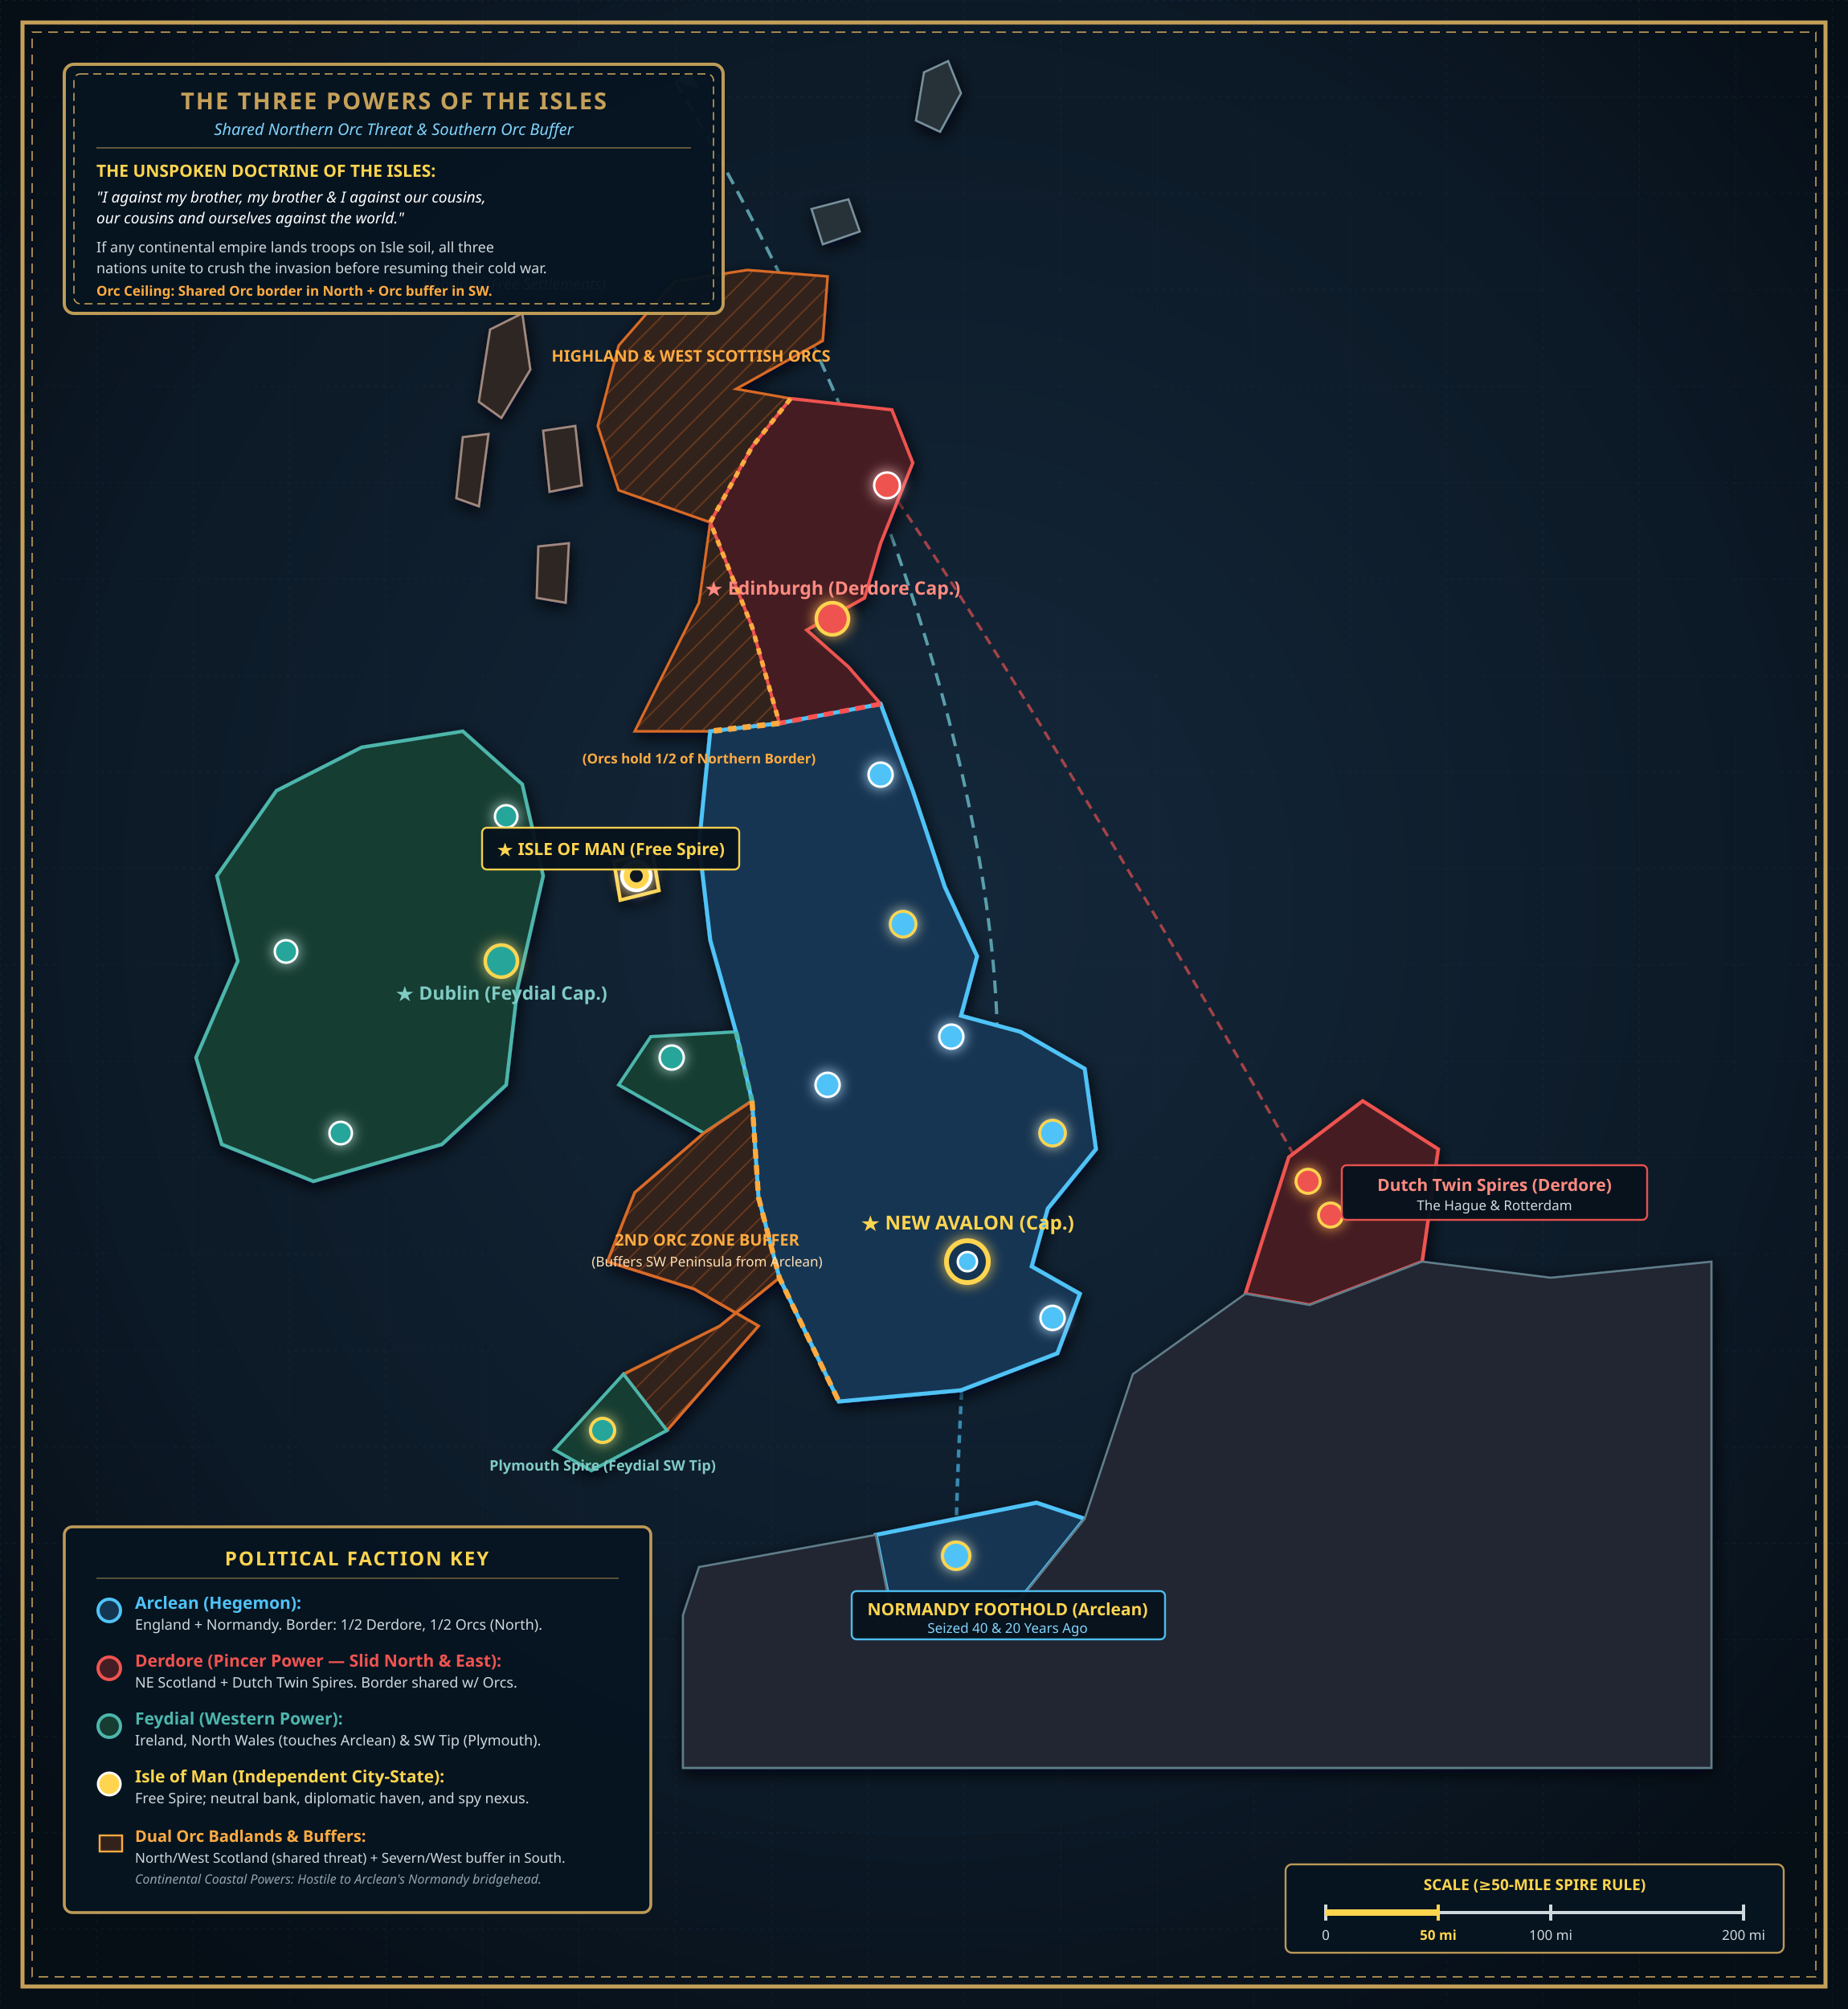
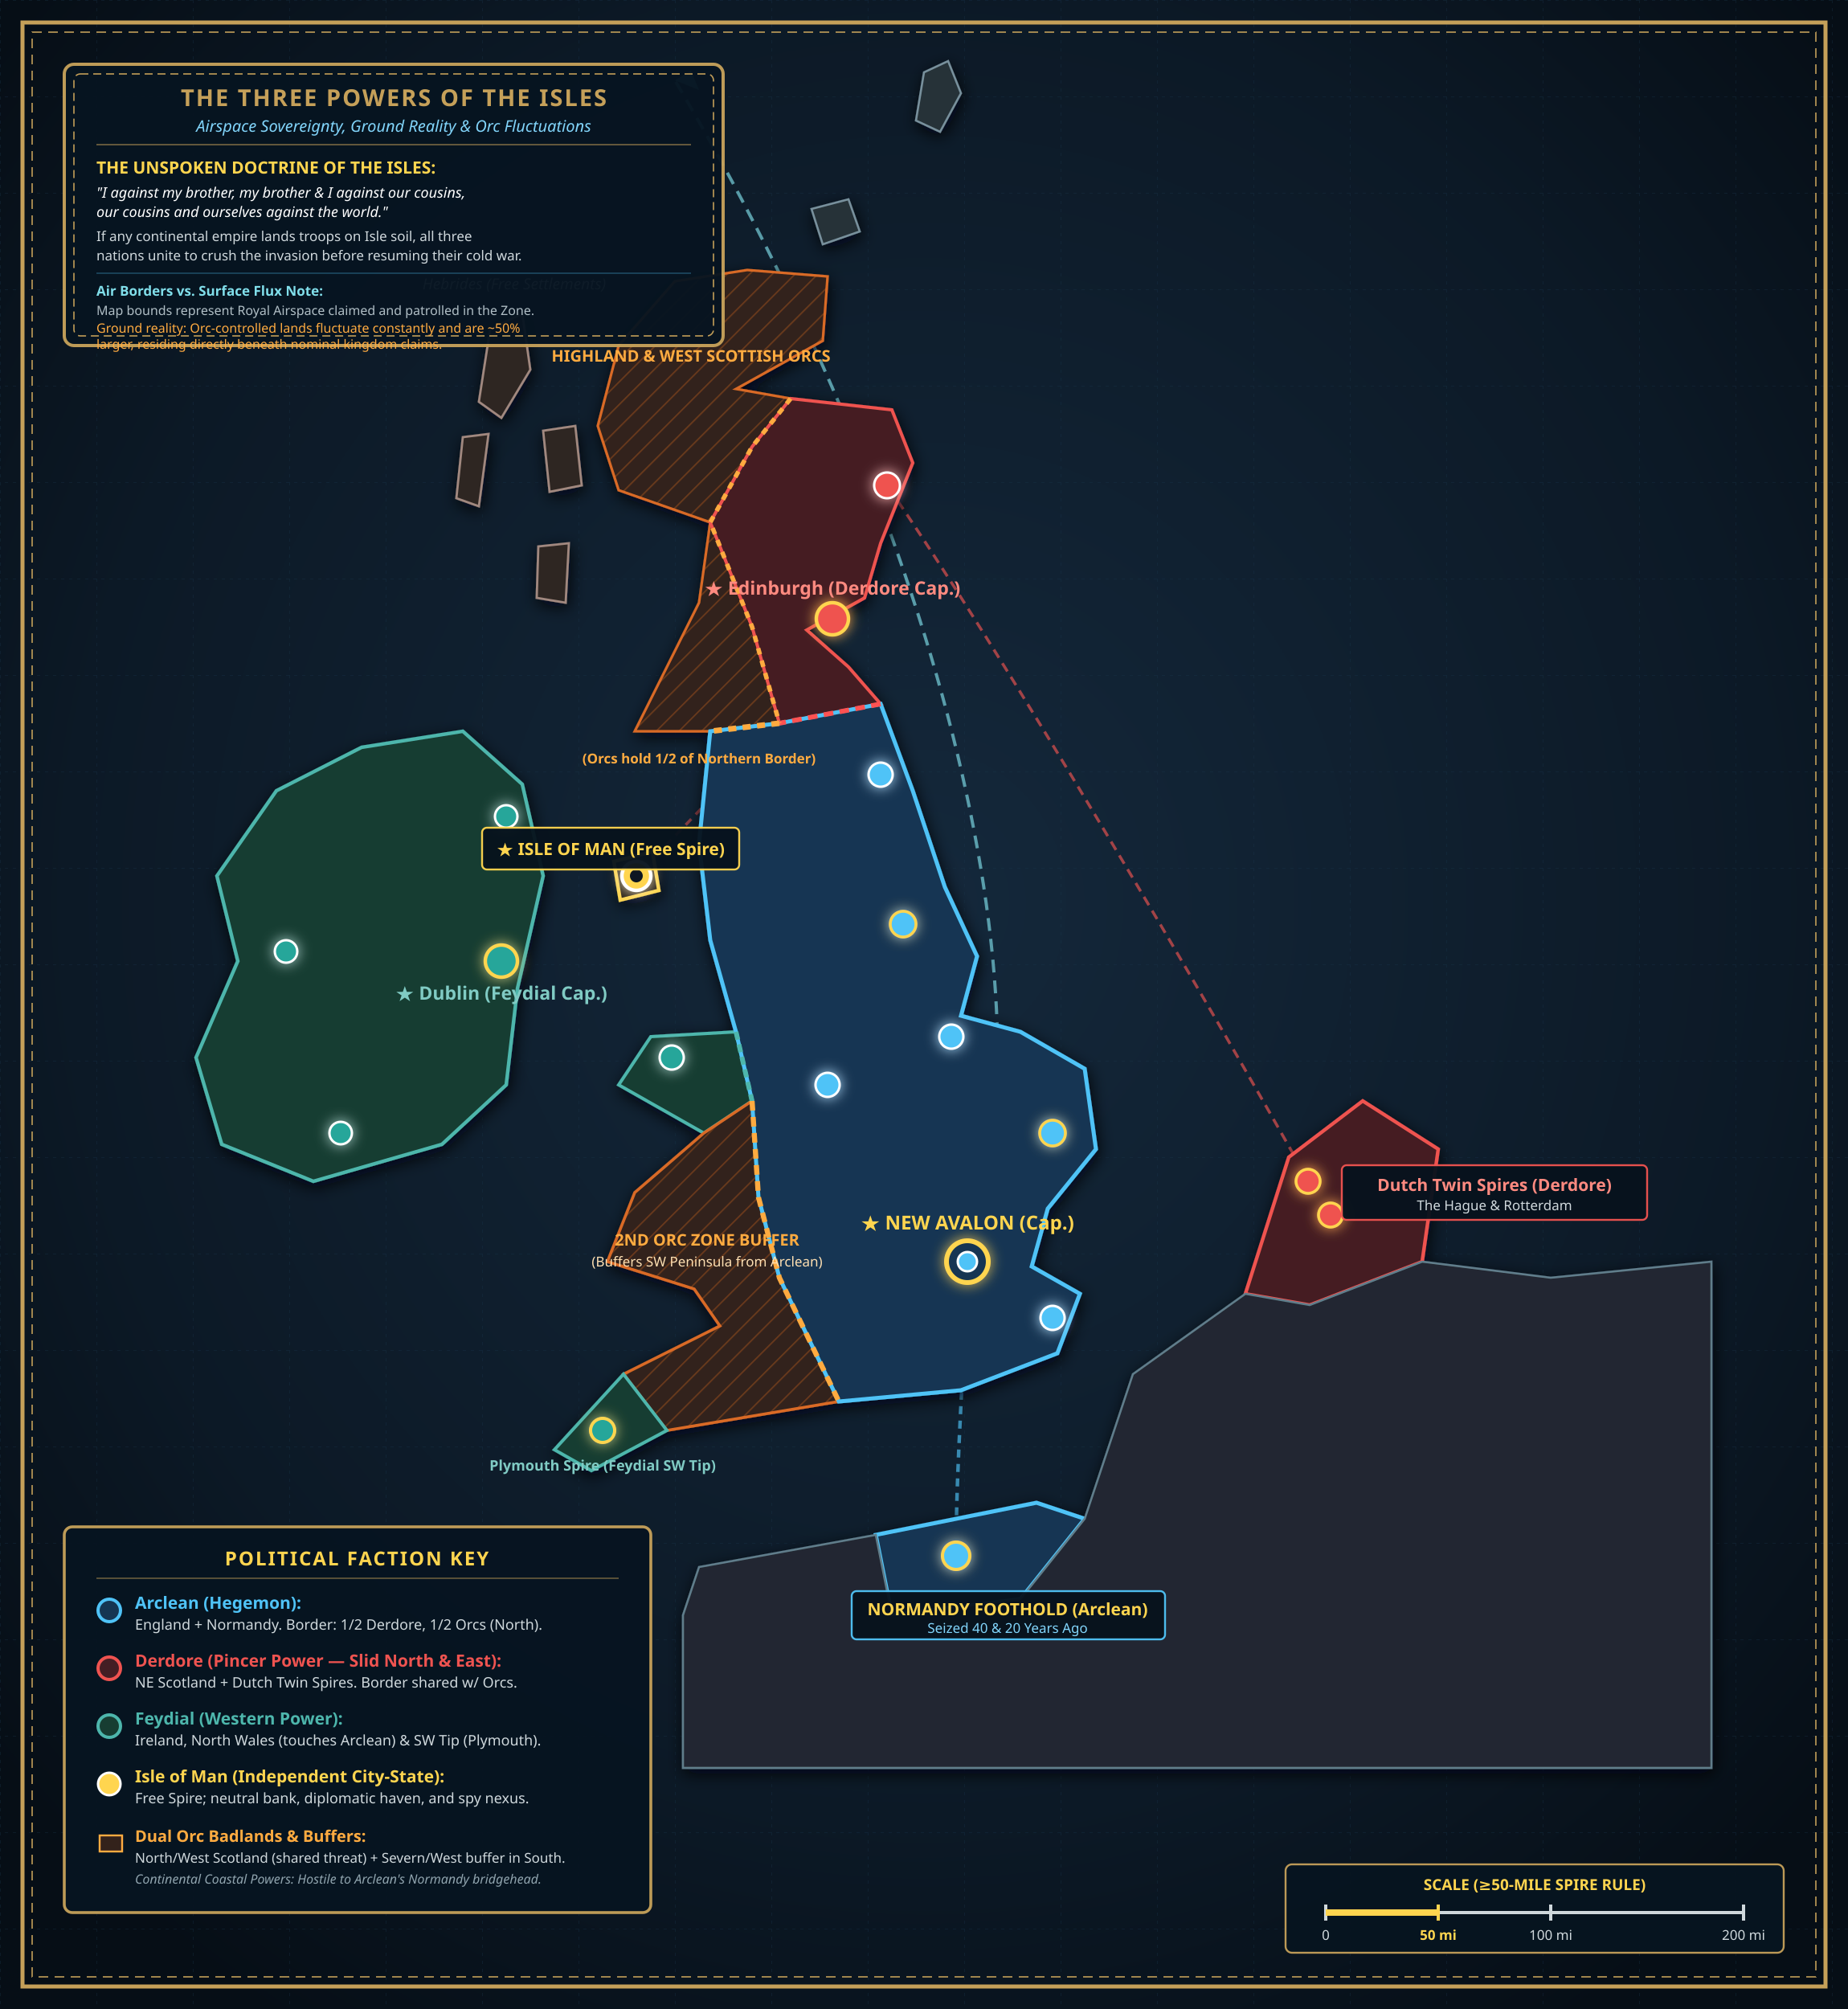
<svg xmlns="http://www.w3.org/2000/svg" viewBox="0 0 1150 1250" width="100%" height="100%" style="background:#0c1722; font-family:'Segoe UI', Georgia, serif;">
  <defs>
    <radialGradient id="seaGrad" cx="50%" cy="45%" r="65%">
      <stop offset="0%" stop-color="#14283b" />
      <stop offset="70%" stop-color="#0c1926" />
      <stop offset="100%" stop-color="#060e16" />
    </radialGradient>
    <pattern id="gridPattern" width="60" height="60" patternUnits="userSpaceOnUse">
      <path d="M 60 0 L 0 0 0 60" fill="none" stroke="#1b364e" stroke-width="0.6" stroke-dasharray="2,3" opacity="0.5" />
    </pattern>
    <pattern id="orcHatch" width="10" height="10" patternUnits="userSpaceOnUse" patternTransform="rotate(45)">
      <line x1="0" y1="0" x2="0" y2="10" stroke="#d96b27" stroke-width="1.8" opacity="0.32" />
    </pattern>
    <filter id="spireGlow" x="-40%" y="-40%" width="180%" height="180%">
      <feGaussianBlur stdDeviation="4" result="blur" />
      <feMerge>
        <feMergeNode in="blur" />
        <feMergeNode in="SourceGraphic" />
      </feMerge>
    </filter>
    <filter id="landShadow" x="-5%" y="-5%" width="110%" height="110%">
      <feDropShadow dx="1" dy="3" stdDeviation="5" flood-color="#02060a" flood-opacity="0.85" />
    </filter>
  </defs>
  <rect width="1150" height="1250" fill="url(#seaGrad)" />
  <rect width="1150" height="1250" fill="url(#gridPattern)" />
  <rect x="14" y="14" width="1122" height="1222" fill="none" stroke="#c5a059" stroke-width="2.5" />
  <rect x="20" y="20" width="1110" height="1210" fill="none" stroke="#c5a059" stroke-width="0.8" stroke-dasharray="6,4" />
  <g opacity="0.65">
    <path d="M 602 785 C 660 620, 580 320, 420 50" fill="none" stroke="#80deea" stroke-width="2" stroke-dasharray="8,5" />
    <polygon points="420,50 435,56 430,44" fill="#80deea" />
    <path d="M 602 785 C 600 850, 595 910, 595 965" fill="none" stroke="#4fc3f7" stroke-width="2.2" stroke-dasharray="5,4" />
+     <path d="M 485 450 C 450 490, 420 520, 396 545" fill="none" stroke="#ef5350" stroke-width="1.8" stroke-dasharray="5,4" opacity="0.8" />
+     <text x="450" y="495" fill="#ff8a80" font-size="8.5" font-weight="bold" transform="rotate(-38, 450, 495)">Derdore Manx Corridor</text>
    <path d="M 820 745 C 750 620, 620 400, 552 302" fill="none" stroke="#ef5350" stroke-width="1.8" stroke-dasharray="6,4" />
  </g>
  <g filter="url(#landShadow)">
    <path d="M 575 45 L 590 38 L 598 58 L 585 82 L 570 75 Z" fill="#263238" stroke="#78909c" stroke-width="1.3" />
    <path d="M 505 130 L 528 124 L 535 144 L 512 152 Z" fill="#263238" stroke="#78909c" stroke-width="1.3" />
    <g fill="#2e2723" stroke="#a1887f" stroke-width="1.4">
      <path d="M 305 205 L 325 195 L 330 230 L 312 260 L 298 250 Z" />
      <path d="M 288 272 L 304 270 L 298 315 L 284 310 Z" />
      <path d="M 338 268 L 358 265 L 362 302 L 342 306 Z" />
      <path d="M 335 340 L 354 338 L 352 375 L 334 372 Z" />
    </g>
    <path d="M 465 168 L 515 172 L 512 212 L 458 242 L 492 248 L 468 278 L 442 325 L 435 375 L 415 415 L 395 455 L 442 455 L 485 450 L 468 390 L 442 325 L 385 305 L 372 265 L 385 215 L 420 175 Z" fill="#33221b" stroke="#d96b27" stroke-width="1.6" />
    <path d="M 465 168 L 515 172 L 512 212 L 458 242 L 492 248 L 468 278 L 442 325 L 435 375 L 415 415 L 395 455 L 442 455 L 485 450 L 468 390 L 442 325 L 385 305 L 372 265 L 385 215 L 420 175 Z" fill="url(#orcHatch)" />
    <path d="M 492 248 L 555 255 L 568 288 L 548 338 L 538 372 L 502 392 L 528 415 L 548 438 L 485 450 L 468 390 L 442 325 L 468 278 Z" fill="#441e24" stroke="#ef5350" stroke-width="2" />
    <path d="M 225 465 L 288 455 L 325 488 L 338 545 L 322 615 L 315 675 L 275 712 L 195 735 L 138 712 L 122 658 L 148 598 L 135 545 L 172 492 Z" fill="#173d32" stroke="#4db6ac" stroke-width="2.2" />
    <path d="M 382 536 L 406 530 L 410 554 L 386 560 Z" fill="#2b2315" stroke="#ffd54f" stroke-width="2.2" />
    <path d="M 405 645 L 458 642 L 468 685 L 438 705 L 385 675 Z" fill="#173d32" stroke="#4db6ac" stroke-width="2" />
-     <path d="M 438 705 L 468 685 L 472 745 L 485 795 L 448 825 L 388 855 L 415 890 L 472 825 L 432 802 L 378 785 L 395 742 Z" fill="#33221b" stroke="#d96b27" stroke-width="1.8" />
-     <path d="M 438 705 L 468 685 L 472 745 L 485 795 L 448 825 L 388 855 L 415 890 L 472 825 L 432 802 L 378 785 L 395 742 Z" fill="url(#orcHatch)" />
+     <path d="M 438 705 L 468 685 L 472 745 L 485 795 L 522 872 L 415 890 L 388 855 L 448 825 L 432 802 L 378 785 L 395 742 Z" fill="#33221b" stroke="#d96b27" stroke-width="1.8" />
+     <path d="M 438 705 L 468 685 L 472 745 L 485 795 L 522 872 L 415 890 L 388 855 L 448 825 L 432 802 L 378 785 L 395 742 Z" fill="url(#orcHatch)" />
    <path d="M 345 902 L 388 855 L 415 890 L 368 915 Z" fill="#173d32" stroke="#4db6ac" stroke-width="2" />
    <path d="M 548 438 L 568 492 L 588 552 L 608 595 L 598 632 L 635 642 L 675 665 L 682 715 L 652 752 L 642 788 L 672 805 L 658 842 L 598 865 L 522 872 L 485 795 L 472 745 L 468 685 L 458 642 L 442 585 L 435 525 L 442 455 L 485 450 Z" fill="#153652" stroke="#4fc3f7" stroke-width="2.5" />
    <path d="M 545 955 L 645 935 L 675 945 L 635 995 L 555 1005 Z" fill="#153652" stroke="#4fc3f7" stroke-width="2.5" />
    <path d="M 775 805 L 802 720 L 848 685 L 895 715 L 885 785 L 815 812 Z" fill="#441e24" stroke="#ef5350" stroke-width="2.2" />
    <path d="M 435 975 L 545 955 L 555 1005 L 635 995 L 675 945 L 705 855 L 775 805 L 815 812 L 885 785 L 965 795 L 1065 785 L 1065 1100 L 425 1100 L 425 1005 Z" fill="#222830" stroke="#607d8b" stroke-width="1.3" />
  </g>
  <path d="M 548 438 L 485 450" fill="none" stroke="#ff5252" stroke-width="3" stroke-dasharray="6,4" />
  <path d="M 485 450 L 442 455" fill="none" stroke="#ffab40" stroke-width="3.5" stroke-dasharray="5,4" />
  <path d="M 492 248 L 468 278 L 442 325 L 468 390 L 485 450" fill="none" stroke="#ffab40" stroke-width="2.8" stroke-dasharray="4,4" />
  <path d="M 458 642 L 468 685" fill="none" stroke="#4db6ac" stroke-width="3" stroke-dasharray="5,3" />
  <path d="M 468 685 L 472 745 L 485 795 L 522 872" fill="none" stroke="#ffab40" stroke-width="3.2" stroke-dasharray="6,4" />
  <g filter="url(#spireGlow)">
    <circle cx="602" cy="785" r="13" fill="#153652" stroke="#ffd54f" stroke-width="3" />
    <circle cx="602" cy="785" r="6" fill="#4fc3f7" stroke="#ffffff" stroke-width="1.5" />
    <circle cx="548" cy="482" r="7.5" fill="#4fc3f7" stroke="#ffffff" stroke-width="1.5" />
    <circle cx="562" cy="575" r="8" fill="#4fc3f7" stroke="#ffd54f" stroke-width="1.8" />
    <circle cx="592" cy="645" r="7.5" fill="#4fc3f7" stroke="#ffffff" stroke-width="1.5" />
    <circle cx="655" cy="705" r="8" fill="#4fc3f7" stroke="#ffd54f" stroke-width="1.8" />
    <circle cx="515" cy="675" r="7.5" fill="#4fc3f7" stroke="#ffffff" stroke-width="1.5" />
    <circle cx="655" cy="820" r="7.5" fill="#4fc3f7" stroke="#ffffff" stroke-width="1.5" />
    <circle cx="595" cy="968" r="8.5" fill="#4fc3f7" stroke="#ffd54f" stroke-width="2" />
    <circle cx="552" cy="302" r="8" fill="#ef5350" stroke="#ffffff" stroke-width="1.5" />
    <circle cx="518" cy="385" r="10" fill="#ef5350" stroke="#ffd54f" stroke-width="2.2" />
    <circle cx="814" cy="735" r="7.5" fill="#ef5350" stroke="#ffd54f" stroke-width="1.8" />
    <circle cx="828" cy="756" r="7.5" fill="#ef5350" stroke="#ffd54f" stroke-width="1.8" />
    <circle cx="312" cy="598" r="10" fill="#26a69a" stroke="#ffd54f" stroke-width="2.2" />
    <circle cx="315" cy="508" r="7" fill="#26a69a" stroke="#ffffff" stroke-width="1.5" />
    <circle cx="178" cy="592" r="7" fill="#26a69a" stroke="#ffffff" stroke-width="1.5" />
    <circle cx="212" cy="705" r="7" fill="#26a69a" stroke="#ffffff" stroke-width="1.5" />
    <circle cx="418" cy="658" r="7.5" fill="#26a69a" stroke="#ffffff" stroke-width="1.5" />
    <circle cx="375" cy="890" r="7.5" fill="#26a69a" stroke="#ffd54f" stroke-width="2" />
    <circle cx="396" cy="545" r="9" fill="#ffd54f" stroke="#ffffff" stroke-width="2.2" />
    <circle cx="396" cy="545" r="4" fill="#091520" />
  </g>
  <g font-family="'Segoe UI', Georgia, serif">
    <text x="602" y="765" fill="#ffd54f" font-size="12" font-weight="bold" text-anchor="middle">★ NEW AVALON (Cap.)</text>
    <text x="518" y="370" fill="#ff8a80" font-size="11.5" font-weight="bold" text-anchor="middle">★ Edinburgh (Derdore Cap.)</text>
    <text x="312" y="622" fill="#80cbc4" font-size="11.5" font-weight="bold" text-anchor="middle">★ Dublin (Feydial Cap.)</text>
    <rect x="300" y="515" width="160" height="26" rx="3" fill="#06121c" stroke="#ffd54f" stroke-width="1.2" opacity="0.95" />
    <text x="380" y="532" fill="#ffd54f" font-size="10.5" font-weight="bold" text-anchor="middle">★ ISLE OF MAN (Free Spire)</text>
    <rect x="530" y="990" width="195" height="30" rx="3" fill="#06121c" stroke="#4fc3f7" stroke-width="1.2" opacity="0.95" />
    <text x="627" y="1005" fill="#ffd54f" font-size="10.5" font-weight="bold" text-anchor="middle">NORMANDY FOOTHOLD (Arclean)</text>
    <text x="627" y="1016" fill="#81d4fa" font-size="8.5" text-anchor="middle">Seized 40 &amp; 20 Years Ago</text>
    <text x="375" y="915" fill="#80cbc4" font-size="9" font-weight="bold" text-anchor="middle">Plymouth Spire (Feydial SW Tip)</text>
    <rect x="835" y="725" width="190" height="34" rx="3" fill="#06121c" stroke="#ef5350" stroke-width="1.2" opacity="0.95" />
    <text x="930" y="741" fill="#ff8a80" font-size="10.5" font-weight="bold" text-anchor="middle">Dutch Twin Spires (Derdore)</text>
    <text x="930" y="753" fill="#cfd8dc" font-size="8.5" text-anchor="middle">The Hague &amp; Rotterdam</text>
    <text x="430" y="225" fill="#ffab40" font-size="10" font-weight="bold" text-anchor="middle">HIGHLAND &amp; WEST SCOTTISH ORCS</text>
    <text x="435" y="475" fill="#ffab40" font-size="8.5" font-weight="bold" text-anchor="middle">(Orcs hold 1/2 of Northern Border)</text>
    <text x="440" y="775" fill="#ffab40" font-size="10" font-weight="bold" text-anchor="middle">2ND ORC ZONE BUFFER</text>
    <text x="440" y="788" fill="#ffe0b2" font-size="8.5" text-anchor="middle">(Buffers SW Peninsula from Arclean)</text>
    <text x="320" y="180" fill="#cfd8dc" font-size="9.5" font-style="italic" text-anchor="middle">Hebrides (Free Settlements)</text>
  </g>
  <g transform="translate(40, 40)">
-     <rect width="410" height="155" rx="6" fill="#061420" stroke="#c5a059" stroke-width="2" opacity="0.96" />
-     <rect x="6" y="6" width="398" height="143" rx="4" fill="none" stroke="#c5a059" stroke-width="0.8" stroke-dasharray="5,3" />
-     <text x="205" y="28" fill="#c5a059" font-size="14.5" font-weight="bold" text-anchor="middle" letter-spacing="1">THE THREE POWERS OF THE ISLES</text>
-     <text x="205" y="44" fill="#81d4fa" font-size="10" font-style="italic" text-anchor="middle">Shared Northern Orc Threat &amp; Southern Orc Buffer</text>
-     <line x1="20" y1="52" x2="390" y2="52" stroke="#c5a059" stroke-width="0.8" opacity="0.6" />
-     <text x="20" y="70" fill="#ffd54f" font-size="10.5" font-weight="bold">THE UNSPOKEN DOCTRINE OF THE ISLES:</text>
-     <text x="20" y="86" fill="#ffffff" font-size="9.5" font-style="italic">"I against my brother, my brother &amp; I against our cousins,</text>
-     <text x="20" y="99" fill="#ffffff" font-size="9.5" font-style="italic">our cousins and ourselves against the world."</text>
-     <text x="20" y="117" fill="#cfd8dc" font-size="9">If any continental empire lands troops on Isle soil, all three</text>
-     <text x="20" y="130" fill="#cfd8dc" font-size="9">nations unite to crush the invasion before resuming their cold war.</text>
-     <text x="20" y="144" fill="#ffab40" font-size="8.5" font-weight="bold">Orc Ceiling: Shared Orc border in North + Orc buffer in SW.</text>
+     <rect width="410" height="175" rx="6" fill="#061420" stroke="#c5a059" stroke-width="2" opacity="0.96" />
+     <rect x="6" y="6" width="398" height="163" rx="4" fill="none" stroke="#c5a059" stroke-width="0.8" stroke-dasharray="5,3" />
+     <text x="205" y="26" fill="#c5a059" font-size="14.5" font-weight="bold" text-anchor="middle" letter-spacing="1">THE THREE POWERS OF THE ISLES</text>
+     <text x="205" y="42" fill="#81d4fa" font-size="10" font-style="italic" text-anchor="middle">Airspace Sovereignty, Ground Reality &amp; Orc Fluctuations</text>
+     <line x1="20" y1="50" x2="390" y2="50" stroke="#c5a059" stroke-width="0.8" opacity="0.6" />
+     <text x="20" y="68" fill="#ffd54f" font-size="10.5" font-weight="bold">THE UNSPOKEN DOCTRINE OF THE ISLES:</text>
+     <text x="20" y="83" fill="#ffffff" font-size="9" font-style="italic">"I against my brother, my brother &amp; I against our cousins,</text>
+     <text x="20" y="95" fill="#ffffff" font-size="9" font-style="italic">our cousins and ourselves against the world."</text>
+     <text x="20" y="110" fill="#cfd8dc" font-size="8.5">If any continental empire lands troops on Isle soil, all three</text>
+     <text x="20" y="122" fill="#cfd8dc" font-size="8.5">nations unite to crush the invasion before resuming their cold war.</text>
+     <line x1="20" y1="130" x2="390" y2="130" stroke="#4fc3f7" stroke-width="0.5" opacity="0.5" />
+     <text x="20" y="144" fill="#80deea" font-size="8.5" font-weight="bold">Air Borders vs. Surface Flux Note:</text>
+     <text x="20" y="156" fill="#b0bec5" font-size="8">Map bounds represent Royal Airspace claimed and patrolled in the Zone.</text>
+     <text x="20" y="167" fill="#ffab40" font-size="8">Ground reality: Orc-controlled lands fluctuate constantly and are ~50%</text>
+     <text x="20" y="177" fill="#ffab40" font-size="8">larger, residing directly beneath nominal kingdom claims.</text>
  </g>
  <g transform="translate(40, 950)">
    <rect width="365" height="240" rx="5" fill="#061420" stroke="#c5a059" stroke-width="1.8" opacity="0.96" />
    <text x="182" y="24" fill="#ffd54f" font-size="12" font-weight="bold" text-anchor="middle" letter-spacing="1">POLITICAL FACTION KEY</text>
    <line x1="20" y1="32" x2="345" y2="32" stroke="#c5a059" stroke-width="0.7" opacity="0.6" />
    <circle cx="28" cy="52" r="7" fill="#153652" stroke="#4fc3f7" stroke-width="2" />
    <text x="44" y="51" fill="#4fc3f7" font-size="10.5" font-weight="bold">Arclean (Hegemon):</text>
    <text x="44" y="64" fill="#cfd8dc" font-size="9">England + Normandy. Border: 1/2 Derdore, 1/2 Orcs (North).</text>
    <circle cx="28" cy="88" r="7" fill="#441e24" stroke="#ef5350" stroke-width="2" />
    <text x="44" y="87" fill="#ef5350" font-size="10.5" font-weight="bold">Derdore (Pincer Power — Slid North &amp; East):</text>
    <text x="44" y="100" fill="#cfd8dc" font-size="9">NE Scotland + Dutch Twin Spires. Border shared w/ Orcs.</text>
    <circle cx="28" cy="124" r="7" fill="#173d32" stroke="#4db6ac" stroke-width="2" />
    <text x="44" y="123" fill="#4db6ac" font-size="10.5" font-weight="bold">Feydial (Western Power):</text>
    <text x="44" y="136" fill="#cfd8dc" font-size="9">Ireland, North Wales (touches Arclean) &amp; SW Tip (Plymouth).</text>
    <circle cx="28" cy="160" r="7" fill="#ffd54f" stroke="#ffffff" stroke-width="1.5" />
    <text x="44" y="159" fill="#ffd54f" font-size="10.5" font-weight="bold">Isle of Man (Independent City-State):</text>
    <text x="44" y="172" fill="#cfd8dc" font-size="9">Free Spire; neutral bank, diplomatic haven, and spy nexus.</text>
    <rect x="22" y="192" width="14" height="10" fill="#33221b" stroke="#ffab40" stroke-width="1.2" />
    <text x="44" y="196" fill="#ffab40" font-size="10" font-weight="bold">Dual Orc Badlands &amp; Buffers:</text>
    <text x="44" y="209" fill="#cfd8dc" font-size="8.5">North/West Scotland (shared threat) + Severn/West buffer in South.</text>
    <text x="44" y="222" fill="#90a4ae" font-size="8" font-style="italic">Continental Coastal Powers: Hostile to Arclean's Normandy bridgehead.</text>
  </g>
  <g transform="translate(800, 1160)">
    <rect width="310" height="55" rx="4" fill="#061420" stroke="#c5a059" stroke-width="1.2" opacity="0.95" />
    <text x="155" y="16" fill="#ffd54f" font-size="9.5" font-weight="bold" text-anchor="middle">SCALE (≥50-MILE SPIRE RULE)</text>
    <line x1="25" y1="30" x2="285" y2="30" stroke="#cfd8dc" stroke-width="2" />
    <line x1="25" y1="25" x2="25" y2="35" stroke="#cfd8dc" stroke-width="2" />
    <line x1="95" y1="25" x2="95" y2="35" stroke="#ffd54f" stroke-width="2" />
    <line x1="165" y1="25" x2="165" y2="35" stroke="#cfd8dc" stroke-width="2" />
    <line x1="285" y1="25" x2="285" y2="35" stroke="#cfd8dc" stroke-width="2" />
    <rect x="25" y="28" width="70" height="4" fill="#ffd54f" />
    <text x="25" y="47" fill="#cfd8dc" font-size="8.5" text-anchor="middle">0</text>
    <text x="95" y="47" fill="#ffd54f" font-size="8.5" font-weight="bold" text-anchor="middle">50 mi</text>
    <text x="165" y="47" fill="#cfd8dc" font-size="8.5" text-anchor="middle">100 mi</text>
    <text x="285" y="47" fill="#cfd8dc" font-size="8.5" text-anchor="middle">200 mi</text>
  </g>
</svg>
